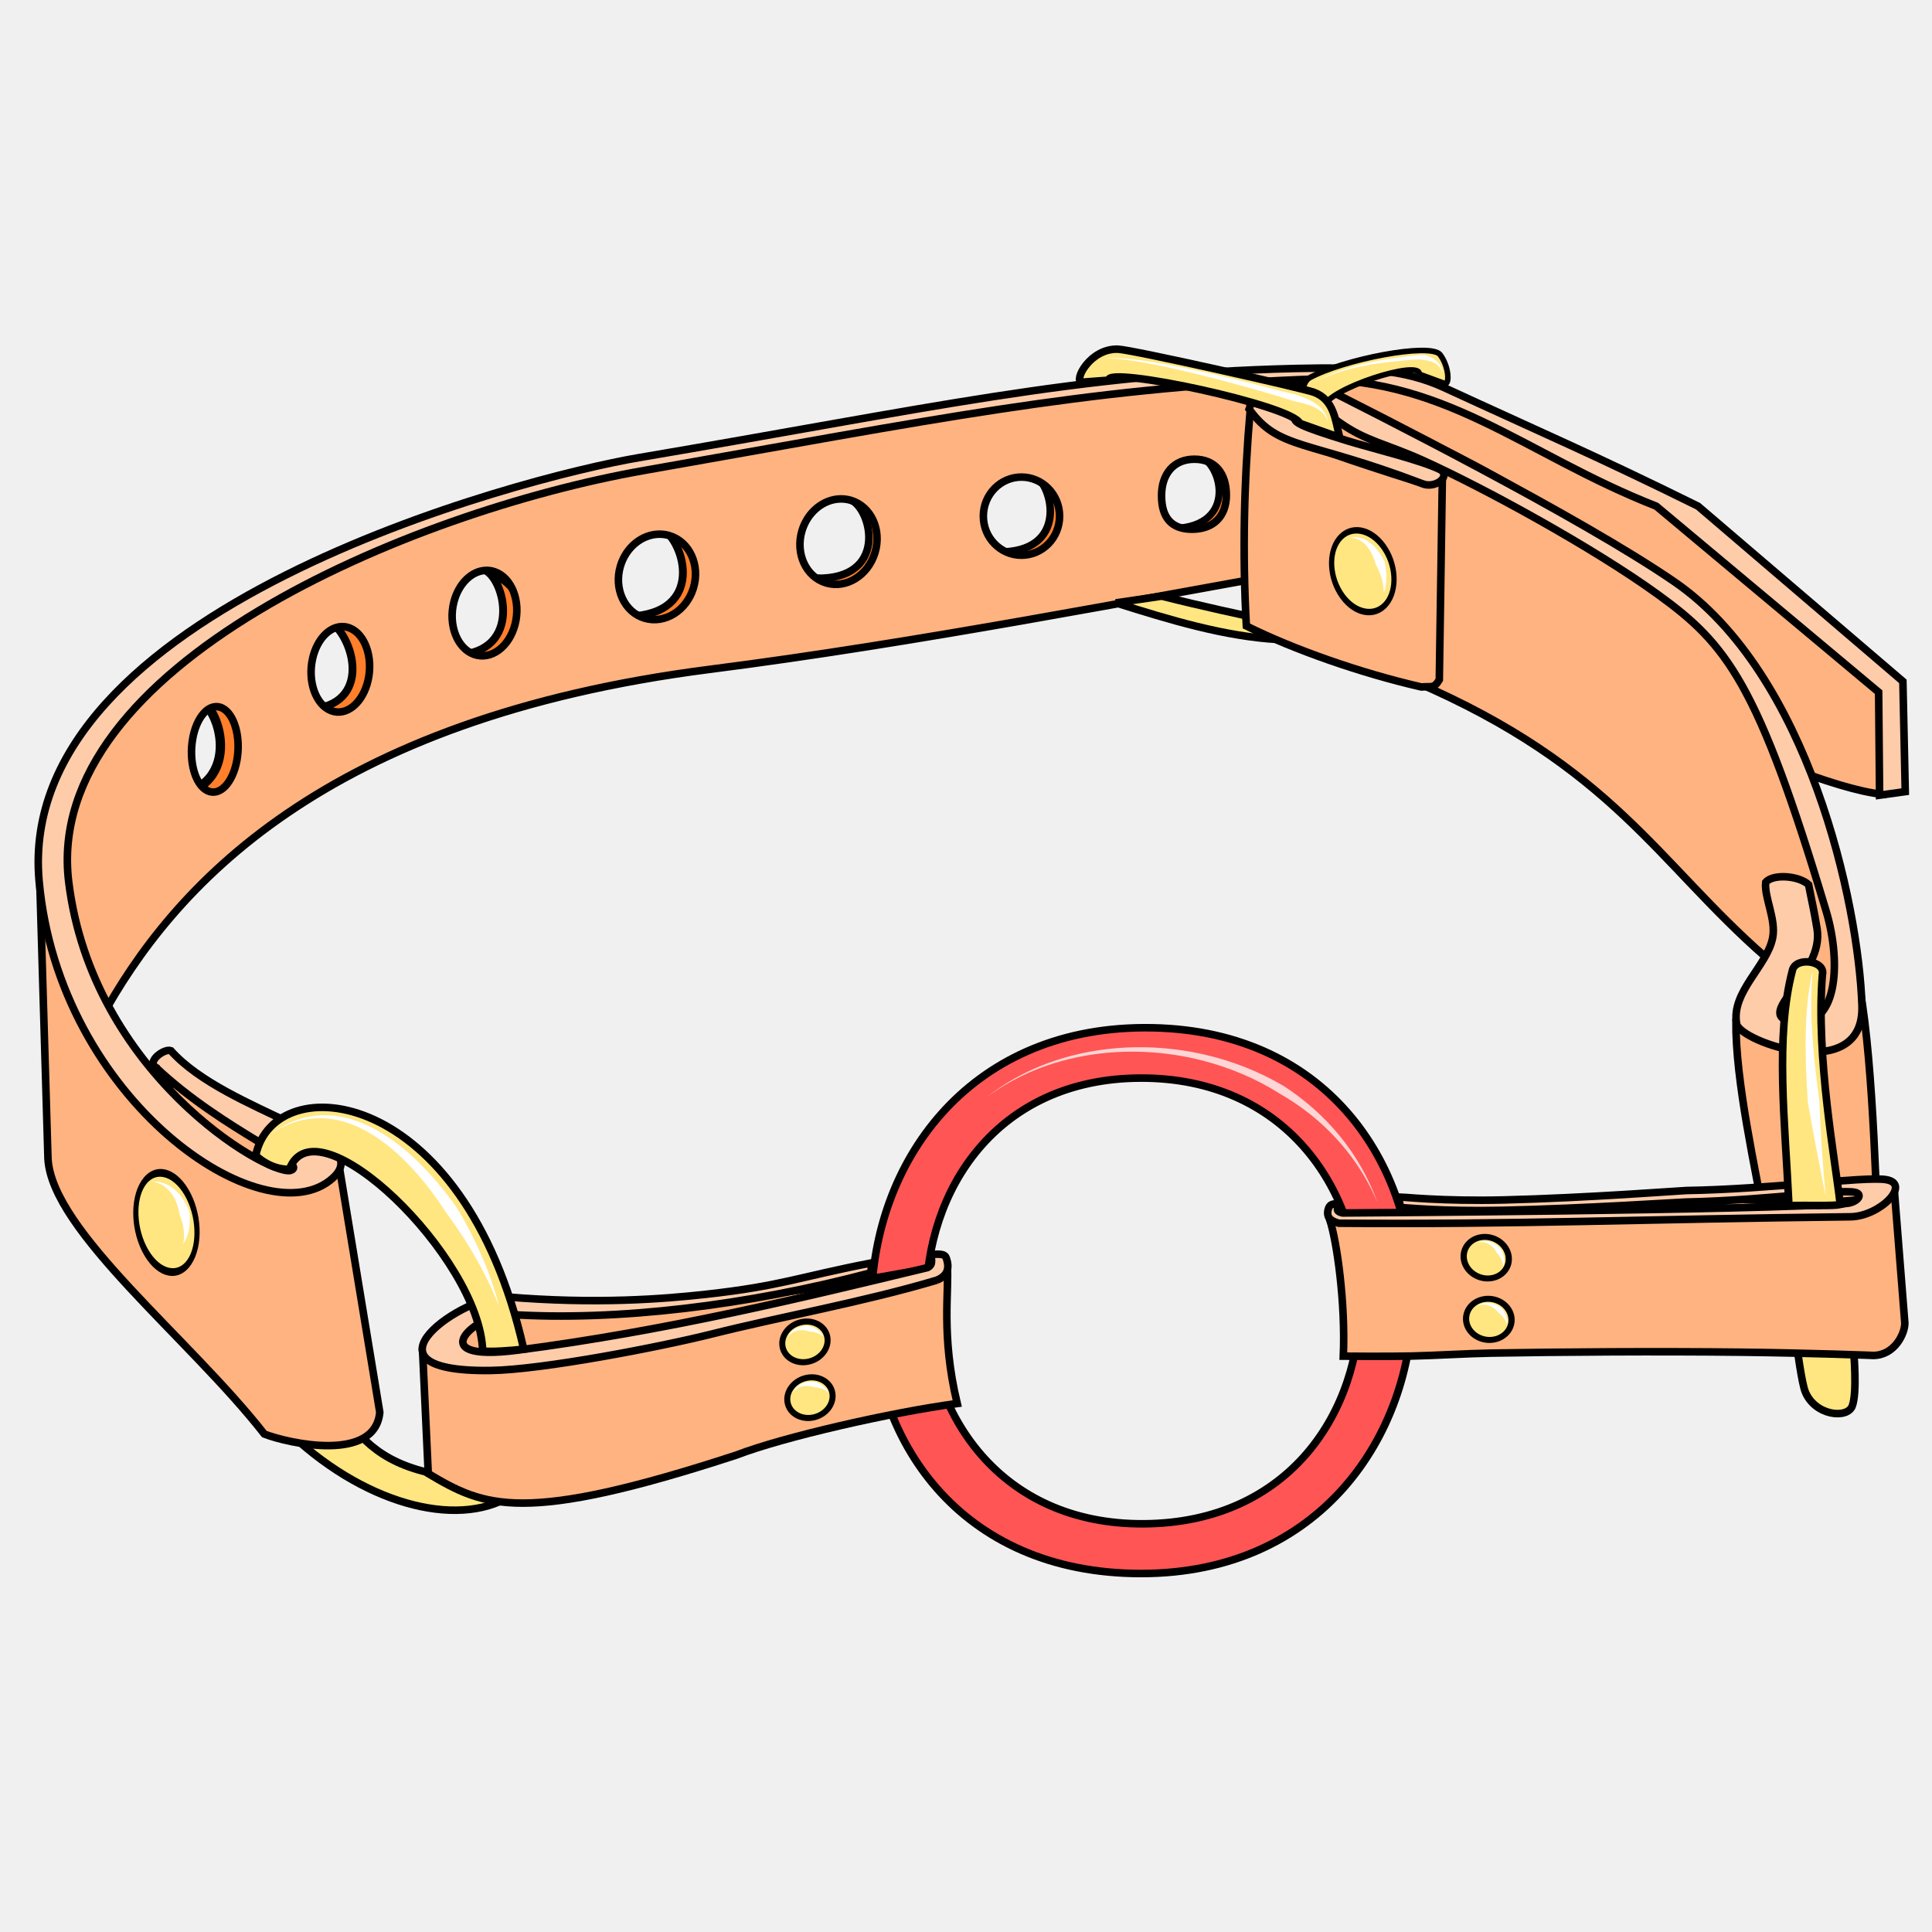
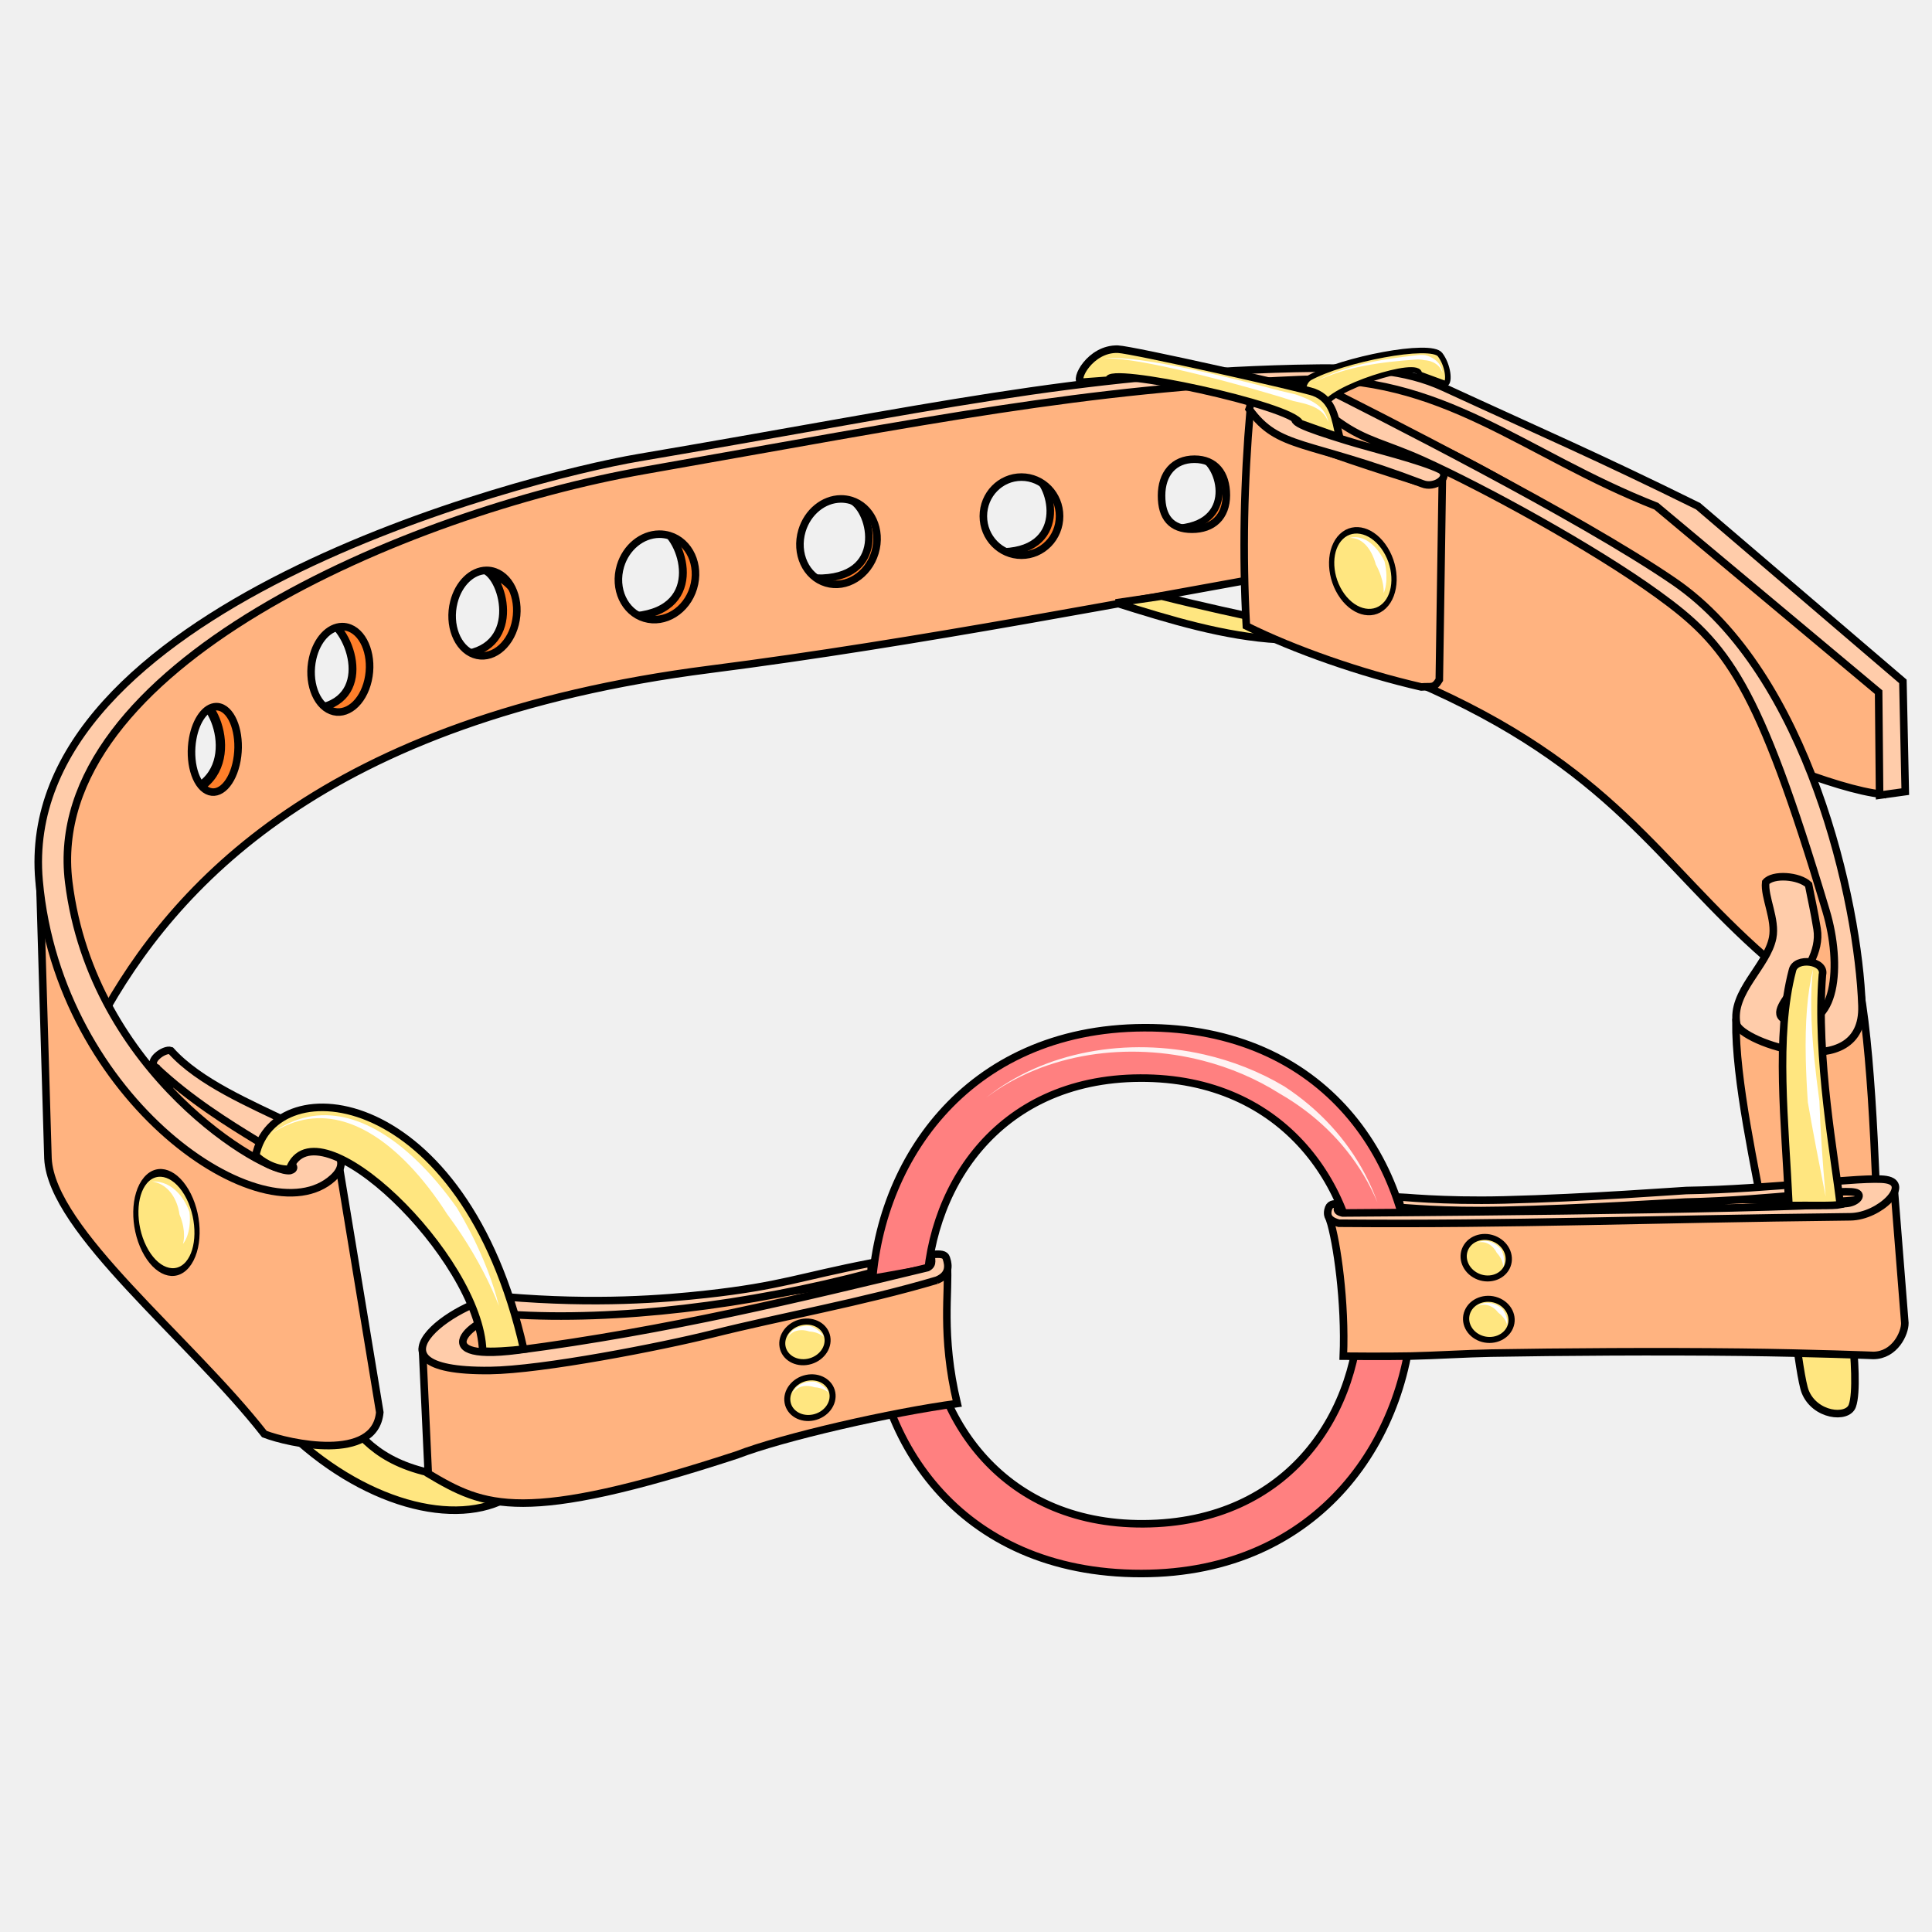
- <svg xmlns="http://www.w3.org/2000/svg" cursor="default" viewBox="0 0 256 256">
-   <path fill="#ff7f2a" fill-rule="evenodd" stroke="#000" stroke-width="1.236" d="M20.658 105.599c11.601.245 9.11-11.219 5.717-12.98 16.854-2.961 1.857 23.964-5.717 12.98z" />
-   <path fill="#ff7f2a" fill-rule="evenodd" stroke="#000" stroke-width="1.038" d="M39.897 94.002c9.468.211 7.402-9.177 3.75-11.802 12.432.582 8.38 17.303-3.75 11.802zM59.691 86.8c9.468.212 7.434-9.682 4.666-11.201 11.232 4.275.393 18.566-4.666 11.202zM84.227 81.634c9.422-.953 6.189-10.522 3.255-11.69 11.672 2.863 2.67 18.377-3.255 11.69z" />
-   <path fill="#ff7f2a" fill-rule="evenodd" stroke="#000" stroke-width=".937" d="M154.745 70.033c9.22.177 7.24-8.116 4.544-9.39 10.94 3.584.382 15.563-4.544 9.39z" />
-   <path fill="#ff7f2a" fill-rule="evenodd" stroke="#000" d="M132.161 73.141c9.512.196 7.468-8.952 4.688-10.357 11.283 3.953.394 17.166-4.688 10.357zM108.125 76.625c9.511.196 7.468-8.952 4.688-10.357 11.283 3.953.394 17.166-4.688 10.357z" />
-   <path fill="#ffe680" fill-rule="evenodd" stroke="#000" d="M237.312 168.176c-.475.32 1.042 14.11 1.886 16.224 1.276 3.194 5.595 3.663 6.241 1.89.621-1.703.312-6.487-.046-9.685z" />
-   <path fill="#ffb380" fill-rule="evenodd" stroke="#000" d="M174.647 49.764c-25.773.11-51.019 5.396-77.683 9.844-29.654 4.946-65.603 14.228-85.737 40.445-6.183 10.257-4.337 22.183 2.077 35.055 9.597-17.616 29.542-39.87 80.755-46.418 27.746-3.547 56.072-9.165 82.832-13.889 24.18 10.15 60.039 29.15 72.538 30.451l1.205-13.28-28.286-25.001-36.617-16.92a179.794 179.794 0 0 0-11.084-.287zm-16.38 11.084c2.755 0 4.23 1.89 4.23 4.767-.001 2.875-1.791 4.512-4.545 4.512s-4.04-1.573-4.041-4.449c0-2.877 1.602-4.83 4.357-4.83zm-22.919 2.367c2.79 0 5.052 2.318 5.051 5.178 0 2.859-2.262 5.176-5.05 5.176-2.79 0-5.05-2.317-5.051-5.176 0-2.86 2.26-5.178 5.05-5.178zm-23.95 2.893c.46-.005.916.06 1.353.191 2.671.803 4.1 3.904 3.191 6.926-.91 3.021-3.811 4.82-6.482 4.016-2.671-.804-4.1-3.904-3.192-6.926.74-2.459 2.838-4.18 5.13-4.207zM87.342 70.78c.46-.005.916.059 1.353.191 2.671.803 4.1 3.904 3.192 6.926-.91 3.021-3.812 4.819-6.483 4.015-2.671-.803-4.1-3.904-3.191-6.925.739-2.459 2.837-4.18 5.129-4.207zm-22.9 4.798a3.22 3.22 0 0 1 1.134.19c2.242.803 3.442 3.903 2.68 6.926-.763 3.022-3.2 4.82-5.442 4.017-2.241-.804-3.44-3.904-2.677-6.926.62-2.458 2.38-4.179 4.304-4.207zm-19.124 7.45c.35-.006.697.059 1.03.191 2.027.804 3.111 3.904 2.421 6.926-.69 3.022-2.894 4.82-4.922 4.015-2.027-.803-3.111-3.904-2.421-6.925.56-2.459 2.153-4.18 3.892-4.207zM28.638 93.635h.002c.278-.006.554.058.818.19 1.615.803 2.479 3.903 1.93 6.925-.55 3.023-2.305 4.822-3.92 4.018-1.615-.803-2.48-3.904-1.93-6.926.447-2.458 1.714-4.178 3.1-4.207z" />
-   <path fill="#ffb380" fill-rule="evenodd" stroke="#000" d="M187.498 90.331c26.24 11.3 32.184 24.027 46.467 36.492-.335 3.715-.31 6.196-3.941 8.463-.101 7.813 2.553 19.557 4.144 28.202l8.005 5.888 6.696-3.813c-.307-10.799-1.01-30.603-3.117-37.416-5.54-18.54-11.212-42.39-23.782-49.054-18.477-14.584-37.745-23.87-48.109-26.137-2.714 13.71 9.092 24.917 13.637 37.375z" />
-   <path fill="#ffe680" fill-rule="evenodd" stroke="#000" d="M169.464 84.75c-7.202-.405-14.404-2.595-21.607-4.866l6.072-.893c5.575 1.399 10.318 2.412 15.089 3.438z" />
-   <path fill="#ffb380" fill-rule="evenodd" stroke="#000" d="M188.33 91.026c-7.995-1.837-16.837-4.924-23.181-8.081-.529-9.62-.313-19.148.505-28.6 1.694 2.251 3.69 3.662 22.097 9.47 2.607.234 3.537-.23 3.378-1.137l-.413 27.4c-.734 1.205-1.032.828-2.385.948z" />
-   <path fill="#ffe680" fill-rule="evenodd" stroke="#000" d="M67.57 198.272c-7.105 4.271-19.617 1.062-29.898-9.06l7.864-1.694c2.91 3.89 6.039 7.192 14.905 8.225z" />
-   <path fill="#ffb380" fill-rule="evenodd" stroke="#000" d="M44.947 154.544l5.377 32.599c-.632 6.667-12.04 4.127-15.295 2.878-9.888-12.659-28.175-26.902-28.674-36.51l-1.19-40.325 10.986 26.895c2.835 1.406 6.784 8.98 6.33 2.273 5.99 4.457 10.475 2.242 22.466 12.19z" />
-   <path fill="#f55" fill-rule="evenodd" stroke="#000" d="M151.607 136.178c-47.332.185-48.907 72.378-.358 72.323 47.318-.054 48.51-72.51.358-72.323zm-.529 6.674c38.347-.162 39.147 58.838.45 59.058-38.08.217-38.56-58.898-.45-59.058z" />
-   <path fill="#fca" fill-rule="evenodd" stroke="#000" d="M190.97 62.3c1.207.992-.91 2.455-2.493 1.799-15.412-5.888-19.008-4.448-22.95-9.88.585-1.357-1.674-3.001 8.903-3.347 7.532 3.785 34.78 17.532 47.414 26.201 17.806 12.22 24.42 42.573 24.875 56.19.353 10.584-16.172 4.81-16.605 2.399-.755-4.204 4.023-7.631 4.77-11.382.489-2.448-1.145-5.41-.919-7.37.946-1.149 4.409-.89 5.683.317.395 2.061.722 3.37 1.125 5.858.984 6.065-8.45 11.273-3.461 12.261 6.111 1.34 6.785-7.531 4.657-14.634-9.066-30.265-13.123-35.303-22.318-41.96-8.602-6.23-23.206-14.193-31.134-17.766-4.915-2.214-7.53-2.53-10.997-4.993-5.565-3.954-4.713-1.99-5.3-.89-1.796.613.265 1.437 6.282 3.297 3.203.989 9.97 2.61 12.469 3.9z" />
-   <path fill="#ffb380" fill-rule="evenodd" stroke="#000" d="M55.99 178.909l.757 16.352c7.466 4.436 12.474 6.81 40.848-2.462 6.162-2.389 20.71-5.701 29.241-6.827-2.183-9.103-1.033-15.033-1.325-18.372-44.722 8.45-41.3 3.628-61.125 5.374z" />
-   <path fill="#fca" fill-rule="evenodd" stroke="#000" d="M124.143 169.628c-9.898 2.94-20.484 4.79-29.805 7.13-6.738 1.69-22.538 4.765-29.41 4.842-18.791.208-3.056-10.194 2.036-9.764 12.029 1.017 21.063.275 26.606-.338 9.993-1.106 12.27-2.29 21.885-4.152l-.032 1.294c-16.343 4.351-33.806 6.445-47.88 5.534-4.215-.273-12.07 6.43 1.01 4.735 19.776-2.562 37.875-6.97 54.352-10.945.88-.463.368-1.158.55-1.737 1.214-.096 1.762-.049 1.936.479.338 1.018.443 2.215-1.248 2.922z" />
-   <ellipse cx="73.653" cy="196.158" fill="#ffe680" stroke="#000" stroke-width=".8" rx="3.033" ry="2.662" transform="matrix(.97826 -.2074 .17642 .98432 0 0)" />
-   <path fill="#fca" fill-rule="evenodd" stroke="#000" d="M20.67 141.446c-1.303-.77 1.087-2.545 1.964-2.232 7.509 8.383 27.362 11.523 21.473 16.875-9.025 8.203-36.321-10.195-38.928-39.375-3.21-35.913 63.88-53.43 79.464-56.071 38.443-6.516 57.841-11.115 86.934-11.816 8.965-.217 14.586.14 19.756 2.523 13.516 6.23 20.247 9.091 33.667 15.721l27.143 23.215.314 14.61-3.402.473-.126-13.655-29.465-24.643c-17.765-6.963-28.263-17.585-47.435-16.764-28.715 1.23-48.357 5.29-86.672 12.032-31.239 5.497-79.785 25.998-76.25 54.554 3.134 25.318 26.04 38.678 29.33 38.214 2.946-.85-8.807-5.196-17.767-13.66z" />
-   <path fill="#ffe680" fill-rule="evenodd" stroke="#000" stroke-width=".739" d="M175.413 53.93c.475-2.416 12.893-6.37 12.638-4.357l3.502 1.286c.552-.238.346-2.437-.733-3.864-1.235-1.633-12.893.614-17.351 3.093-1.385 1.011-.556 3.254-.857 5.768z" />
-   <path fill="#ffe680" fill-rule="evenodd" stroke="#000" d="M63.957 178.999c-.378-12.409-22.098-33.45-25.615-24.06-2.136.037-3.775-1.182-4.458-1.84 2.42-11.73 27.562-9.464 35.513 25.669-1.625.195-4.526.407-5.44.23z" />
-   <ellipse cx="132.188" cy="57.32" fill="#ffe680" stroke="#000" stroke-width=".874" rx="6.234" ry="4.558" transform="matrix(.44708 .8945 -.64629 .7631 0 0)" />
-   <path fill="#ffe680" fill-rule="evenodd" stroke="#000" d="M172.232 56.09c-.893-2.352-25.791-7.674-25.312-5.715l-3.616.268c-1.04-.231 1.14-4.489 4.821-4.375 1.864.057 24.559 5.176 25.982 5.714 2.605.984 2.827 3.536 3.393 5.982z" />
-   <ellipse cx="183.416" cy="-116.327" fill="#ffe680" stroke="#000" stroke-width=".777" rx="5.404" ry="4.152" transform="matrix(.5258 .8506 -.7233 .69053 0 0)" />
-   <path fill="#fff" fill-rule="evenodd" d="M104.383 177.223a2.012 2.012 0 0 1 1.106-.867 2.623 2.623 0 0 1 1.3-.05c.15.029.296.07.438.118.289.013.578.064.85.146.413.123.794.322 1.065.583-.156-.352-.464-.695-.867-.978a3.905 3.905 0 0 0-.893-.465 3.994 3.994 0 0 0-.545-.026c-.527.012-1.042.133-1.477.388a2.267 2.267 0 0 0-.977 1.151zM20.13 156.546c.99.153 1.748.637 2.308 1.263.562.629.948 1.427 1.174 2.26.078.288.136.581.177.873.224.517.39 1.064.489 1.601.15.813.152 1.625-.036 2.288.44-.555.736-1.372.857-2.302.08-.607.084-1.261.007-1.924a8.322 8.322 0 0 0-.415-.962c-.46-.902-1.088-1.704-1.867-2.267-.783-.566-1.689-.87-2.695-.83zM178.805 71.286c.408-.024.776.045 1.105.178.328.134.623.334.886.58.525.49.944 1.18 1.245 1.949.103.265.193.54.268.818a8.6 8.6 0 0 1 .67 1.517c.26.786.398 1.585.365 2.261.276-.633.396-1.478.365-2.387a9.147 9.147 0 0 0-.256-1.831 8.767 8.767 0 0 0-.485-.86c-.51-.795-1.143-1.472-1.864-1.89a3.218 3.218 0 0 0-1.126-.409 2.762 2.762 0 0 0-1.173.074zM35.91 150.233c1.654-1.093 3.298-1.716 4.908-1.954 1.608-.24 3.186-.096 4.717.344 3.06.881 5.974 2.966 8.596 5.68 1.88 1.944 3.608 4.213 5.128 6.59.67.893 1.31 1.808 1.915 2.73 2.136 3.251 3.841 6.592 4.936 9.428-.715-2.961-2.067-6.508-3.9-10.034-.52-1-1.08-2-1.675-2.984-1.678-2.371-3.569-4.624-5.61-6.538-2.85-2.673-5.994-4.684-9.25-5.42-1.626-.368-3.27-.415-4.907-.075-1.636.339-3.26 1.063-4.858 2.233zM146.269 47.537c.4-.046.92-.044 1.54-.002.62.043 1.342.126 2.148.245 1.61.238 3.554.618 5.68 1.093 4.252.95 9.231 2.282 13.724 3.625.71.23 1.317.411 2.027.64l.3.065c.722.156 1.364.315 1.926.52.559.204 1.045.457 1.446.806.404.351.733.809.962 1.43-.134-.646-.382-1.179-.75-1.633-.367-.455-.844-.82-1.412-1.136-.566-.315-1.217-.578-1.928-.834l-.297-.104c-.647-.153-1.337-.304-2.067-.483-4.54-1.226-9.564-2.438-13.854-3.267-2.145-.415-4.107-.733-5.733-.91a24.592 24.592 0 0 0-2.168-.151c-.626-.012-1.147.019-1.544.096zM174.176 50.614c4.174-2.043 8.728-2.642 13.53-2.98.369-.014.713.019 1.026.09.422.026.813.122 1.154.279.594.275 1.062.75 1.246 1.414-.044-.691-.403-1.322-1.026-1.78a3.57 3.57 0 0 0-1.268-.576 4.844 4.844 0 0 0-1.18.023c-4.829.525-9.374 1.314-13.482 3.53z" />
-   <ellipse cx="73.003" cy="203.529" fill="#ffe680" stroke="#000" stroke-width=".8" rx="3.033" ry="2.662" transform="matrix(.97826 -.2074 .17642 .98432 0 0)" />
-   <path fill="#fff" fill-rule="evenodd" d="M105.047 184.613a2.012 2.012 0 0 1 1.107-.867 2.623 2.623 0 0 1 1.3-.05c.149.029.296.07.438.118.288.013.578.064.85.146.413.124.794.323 1.065.583-.156-.352-.464-.695-.868-.978a3.905 3.905 0 0 0-.892-.465 3.994 3.994 0 0 0-.545-.026c-.527.012-1.042.133-1.477.389a2.267 2.267 0 0 0-.978 1.15z" />
-   <path fill="#ffb380" fill-rule="evenodd" stroke="#000" d="M177.997 179.698s5.585.058 8.944-.013c3.159-.068 7.448-.336 10.607-.391 9.048-.16 22.188-.248 33.144-.121 9.498.11 17.542.43 17.542.43 2.836-.032 4.183-2.917 4.167-4.293l-1.39-17.551c-5.474 3.051-25.153.474-31.78.617-.527.68-.088 1.512-.14 2.033-14.456.095-24.73.629-42.894 1.201.94 2.841 2.104 11.049 1.8 18.088z" />
-   <path fill="#fca" fill-rule="evenodd" stroke="#000" d="M177.902 160.726s55.45-.328 66.765-1.262c1.21-.1 2.098-.943 1.452-1.358-1.212-.778-10.994.922-22.808 1.172-.677.014-13.458.86-24.178 1.093-8.058.176-13.005-.367-13.529-.37-.191-.87-.157-.765-.41-1.421.35.003 5.831.618 14.09.418 10.96-.266 23.674-1.241 24.15-1.248 11.058-.166 23.644-1.898 26.473-1.443 3.412.548-.787 4.88-4.735 4.924-28.075.312-43.973 1.042-67.775.853-.878-.253-1.665-.623-1.433-1.728.187-.887.7-.827 1.383-.852.185.407-.698.933.555 1.222z" />
-   <path fill="#ffe680" fill-rule="evenodd" stroke="#000" d="M237.501 128.59c.405-1.85 4.44-1.31 3.977.569-.875 10.877 1.673 24.377 2.364 30.455-.895.198-4.1.081-6.797.123-.516-11.027-1.84-22.397.456-31.146z" />
-   <path fill="#fff" fill-rule="evenodd" d="M240.238 128.424c-.763 3.156-1.07 6.993-.962 11.919.04 1.762.131 3.662.273 5.718.63 3.638 1.423 7.77 2.36 12.491-.43-4.8-.711-8.98-.829-12.648a158.63 158.63 0 0 1-.673-5.63c-.48-4.834-.558-8.645-.169-11.85z" />
-   <ellipse cx="256.54" cy="41.632" fill="#ffe680" stroke="#000" stroke-width=".808" rx="3.006" ry="2.736" transform="matrix(.8575 .51447 -.55366 .83274 0 0)" />
-   <path fill="#fff" fill-rule="evenodd" d="M195.712 164.668a2.019 2.019 0 0 1 1.414.104c.394.183.72.487.969.84.086.123.162.252.23.384.196.205.368.44.506.688.209.375.342.785.353 1.167.137-.366.158-.83.068-1.314a3.789 3.789 0 0 0-.315-.952 3.82 3.82 0 0 0-.375-.393c-.388-.353-.845-.614-1.338-.72a2.293 2.293 0 0 0-1.512.196z" />
-   <ellipse cx="250.226" cy="95.283" fill="#ffe680" stroke="#000" stroke-width=".808" rx="3.006" ry="2.736" transform="matrix(.9374 .34824 -.39132 .92026 0 0)" />
-   <path fill="#fff" fill-rule="evenodd" d="M195.711 173.1a2.019 2.019 0 0 1 1.409-.158c.42.107.797.346 1.106.648.107.105.206.217.297.335.23.166.443.365.624.583.274.33.48.71.561 1.083.067-.385.003-.844-.174-1.304-.116-.3-.28-.6-.485-.878a3.82 3.82 0 0 0-.44-.318c-.447-.276-.944-.448-1.448-.461a2.293 2.293 0 0 0-1.45.47z" />
-   <path fill="#ffd5d5" fill-rule="evenodd" d="M130.678 145.438c3.955-2.98 8.664-4.838 13.612-5.635 4.95-.797 10.142-.534 15.072.733 3.614.93 7.084 2.397 10.214 4.38a32.532 32.532 0 0 1 3.382 2.232c4.05 3.053 7.425 7.122 9.574 12.207-1.871-5.198-5.03-9.526-9.012-12.908a33.571 33.571 0 0 0-3.349-2.5c-3.289-1.962-6.895-3.37-10.612-4.22-5.072-1.16-10.357-1.279-15.341-.334-4.987.945-9.668 2.954-13.54 6.045z" />
+ <svg xmlns="http://www.w3.org/2000/svg" cursor="default" version="1.1" viewBox="0 0 256 256">
+   <path d="m20.658 105.6c11.601 0.245 9.11-11.219 5.717-12.98 16.854-2.961 1.857 23.964-5.717 12.98z" fill="#ff7f2a" fill-rule="evenodd" stroke="#000" stroke-width="1.236" />
+   <path d="M39.897 94.002c9.468.211 7.402-9.177 3.75-11.802 12.432.582 8.38 17.303-3.75 11.802zM59.691 86.8c9.468.212 7.434-9.682 4.666-11.201 11.232 4.275.393 18.566-4.666 11.202zM84.227 81.634c9.422-.953 6.189-10.522 3.255-11.69 11.672 2.863 2.67 18.377-3.255 11.69z" fill="#ff7f2a" fill-rule="evenodd" stroke="#000" stroke-width="1.038" />
+   <path d="M154.745 70.033c9.22.177 7.24-8.116 4.544-9.39 10.94 3.584.382 15.563-4.544 9.39z" fill="#ff7f2a" fill-rule="evenodd" stroke="#000" stroke-width=".937" />
+   <path d="M132.161 73.141c9.512.196 7.468-8.952 4.688-10.357 11.283 3.953.394 17.166-4.688 10.357zM108.125 76.625c9.511.196 7.468-8.952 4.688-10.357 11.283 3.953.394 17.166-4.688 10.357z" fill="#ff7f2a" fill-rule="evenodd" stroke="#000" />
+   <path d="M237.312 168.176c-.475.32 1.042 14.11 1.886 16.224 1.276 3.194 5.595 3.663 6.241 1.89.621-1.703.312-6.487-.046-9.685z" fill="#ffe680" fill-rule="evenodd" stroke="#000" />
+   <path d="M174.647 49.764c-25.773.11-51.019 5.396-77.683 9.844-29.654 4.946-65.603 14.228-85.737 40.445-6.183 10.257-4.337 22.183 2.077 35.055 9.597-17.616 29.542-39.87 80.755-46.418 27.746-3.547 56.072-9.165 82.832-13.889 24.18 10.15 60.039 29.15 72.538 30.451l1.205-13.28-28.286-25.001-36.617-16.92a179.794 179.794 0 0 0-11.084-.287zm-16.38 11.084c2.755 0 4.23 1.89 4.23 4.767-.001 2.875-1.791 4.512-4.545 4.512s-4.04-1.573-4.041-4.449c0-2.877 1.602-4.83 4.357-4.83zm-22.919 2.367c2.79 0 5.052 2.318 5.051 5.178 0 2.859-2.262 5.176-5.05 5.176-2.79 0-5.05-2.317-5.051-5.176 0-2.86 2.26-5.178 5.05-5.178zm-23.95 2.893c.46-.005.916.06 1.353.191 2.671.803 4.1 3.904 3.191 6.926-.91 3.021-3.811 4.82-6.482 4.016-2.671-.804-4.1-3.904-3.192-6.926.74-2.459 2.838-4.18 5.13-4.207zM87.342 70.78c.46-.005.916.059 1.353.191 2.671.803 4.1 3.904 3.192 6.926-.91 3.021-3.812 4.819-6.483 4.015-2.671-.803-4.1-3.904-3.191-6.925.739-2.459 2.837-4.18 5.129-4.207zm-22.9 4.798a3.22 3.22 0 0 1 1.134.19c2.242.803 3.442 3.903 2.68 6.926-.763 3.022-3.2 4.82-5.442 4.017-2.241-.804-3.44-3.904-2.677-6.926.62-2.458 2.38-4.179 4.304-4.207zm-19.124 7.45c.35-.006.697.059 1.03.191 2.027.804 3.111 3.904 2.421 6.926-.69 3.022-2.894 4.82-4.922 4.015-2.027-.803-3.111-3.904-2.421-6.925.56-2.459 2.153-4.18 3.892-4.207zM28.638 93.635h.002c.278-.006.554.058.818.19 1.615.803 2.479 3.903 1.93 6.925-.55 3.023-2.305 4.822-3.92 4.018-1.615-.803-2.48-3.904-1.93-6.926.447-2.458 1.714-4.178 3.1-4.207z" fill="#ffb380" fill-rule="evenodd" stroke="#000" />
+   <path d="M187.498 90.331c26.24 11.3 32.184 24.027 46.467 36.492-.335 3.715-.31 6.196-3.941 8.463-.101 7.813 2.553 19.557 4.144 28.202l8.005 5.888 6.696-3.813c-.307-10.799-1.01-30.603-3.117-37.416-5.54-18.54-11.212-42.39-23.782-49.054-18.477-14.584-37.745-23.87-48.109-26.137-2.714 13.71 9.092 24.917 13.637 37.375z" fill="#ffb380" fill-rule="evenodd" stroke="#000" />
+   <path d="M169.464 84.75c-7.202-.405-14.404-2.595-21.607-4.866l6.072-.893c5.575 1.399 10.318 2.412 15.089 3.438z" fill="#ffe680" fill-rule="evenodd" stroke="#000" />
+   <path d="M188.33 91.026c-7.995-1.837-16.837-4.924-23.181-8.081-.529-9.62-.313-19.148.505-28.6 1.694 2.251 3.69 3.662 22.097 9.47 2.607.234 3.537-.23 3.378-1.137l-.413 27.4c-.734 1.205-1.032.828-2.385.948z" fill="#ffb380" fill-rule="evenodd" stroke="#000" />
+   <path d="m67.57 198.27c-7.105 4.271-19.617 1.062-29.898-9.06l7.864-1.694c2.91 3.89 6.039 7.192 14.905 8.225z" fill="#ffe680" fill-rule="evenodd" stroke="#000" />
+   <path d="m44.947 154.54 5.377 32.599c-0.632 6.667-12.04 4.127-15.295 2.878-9.888-12.659-28.175-26.902-28.674-36.51l-1.19-40.325 10.986 26.895c2.835 1.406 6.784 8.98 6.33 2.273 5.99 4.457 10.475 2.242 22.466 12.19z" fill="#ffb380" fill-rule="evenodd" stroke="#000" />
+   <path d="M151.607 136.178c-47.332.185-48.907 72.378-.358 72.323 47.318-.054 48.51-72.51.358-72.323zm-.529 6.674c38.347-.162 39.147 58.838.45 59.058-38.08.217-38.56-58.898-.45-59.058z" fill="#ff8080" fill-rule="evenodd" stroke="#000" />
+   <path d="M190.97 62.3c1.207.992-.91 2.455-2.493 1.799-15.412-5.888-19.008-4.448-22.95-9.88.585-1.357-1.674-3.001 8.903-3.347 7.532 3.785 34.78 17.532 47.414 26.201 17.806 12.22 24.42 42.573 24.875 56.19.353 10.584-16.172 4.81-16.605 2.399-.755-4.204 4.023-7.631 4.77-11.382.489-2.448-1.145-5.41-.919-7.37.946-1.149 4.409-.89 5.683.317.395 2.061.722 3.37 1.125 5.858.984 6.065-8.45 11.273-3.461 12.261 6.111 1.34 6.785-7.531 4.657-14.634-9.066-30.265-13.123-35.303-22.318-41.96-8.602-6.23-23.206-14.193-31.134-17.766-4.915-2.214-7.53-2.53-10.997-4.993-5.565-3.954-4.713-1.99-5.3-.89-1.796.613.265 1.437 6.282 3.297 3.203.989 9.97 2.61 12.469 3.9z" fill="#fca" fill-rule="evenodd" stroke="#000" />
+   <path d="m55.99 178.91 0.757 16.352c7.466 4.436 12.474 6.81 40.848-2.462 6.162-2.389 20.71-5.701 29.241-6.827-2.183-9.103-1.033-15.033-1.325-18.372-44.722 8.45-41.3 3.628-61.125 5.374z" fill="#ffb380" fill-rule="evenodd" stroke="#000" />
+   <path d="M124.143 169.628c-9.898 2.94-20.484 4.79-29.805 7.13-6.738 1.69-22.538 4.765-29.41 4.842-18.791.208-3.056-10.194 2.036-9.764 12.029 1.017 21.063.275 26.606-.338 9.993-1.106 12.27-2.29 21.885-4.152l-.032 1.294c-16.343 4.351-33.806 6.445-47.88 5.534-4.215-.273-12.07 6.43 1.01 4.735 19.776-2.562 37.875-6.97 54.352-10.945.88-.463.368-1.158.55-1.737 1.214-.096 1.762-.049 1.936.479.338 1.018.443 2.215-1.248 2.922z" fill="#fca" fill-rule="evenodd" stroke="#000" />
+   <ellipse transform="matrix(.97826 -.2074 .17642 .98432 0 0)" cx="73.653" cy="196.16" rx="3.033" ry="2.662" fill="#ffe680" stroke="#000" stroke-width=".8" />
+   <path d="M20.67 141.446c-1.303-.77 1.087-2.545 1.964-2.232 7.509 8.383 27.362 11.523 21.473 16.875-9.025 8.203-36.321-10.195-38.928-39.375-3.21-35.913 63.88-53.43 79.464-56.071 38.443-6.516 57.841-11.115 86.934-11.816 8.965-.217 14.586.14 19.756 2.523 13.516 6.23 20.247 9.091 33.667 15.721l27.143 23.215.314 14.61-3.402.473-.126-13.655-29.465-24.643c-17.765-6.963-28.263-17.585-47.435-16.764-28.715 1.23-48.357 5.29-86.672 12.032-31.239 5.497-79.785 25.998-76.25 54.554 3.134 25.318 26.04 38.678 29.33 38.214 2.946-.85-8.807-5.196-17.767-13.66z" fill="#fca" fill-rule="evenodd" stroke="#000" />
+   <path d="M175.413 53.93c.475-2.416 12.893-6.37 12.638-4.357l3.502 1.286c.552-.238.346-2.437-.733-3.864-1.235-1.633-12.893.614-17.351 3.093-1.385 1.011-.556 3.254-.857 5.768z" fill="#ffe680" fill-rule="evenodd" stroke="#000" stroke-width=".739" />
+   <path d="M63.957 178.999c-.378-12.409-22.098-33.45-25.615-24.06-2.136.037-3.775-1.182-4.458-1.84 2.42-11.73 27.562-9.464 35.513 25.669-1.625.195-4.526.407-5.44.23z" fill="#ffe680" fill-rule="evenodd" stroke="#000" />
+   <ellipse transform="matrix(.44708 .8945 -.64629 .7631 0 0)" cx="132.19" cy="57.32" rx="6.234" ry="4.558" fill="#ffe680" stroke="#000" stroke-width=".874" />
+   <path d="M172.232 56.09c-.893-2.352-25.791-7.674-25.312-5.715l-3.616.268c-1.04-.231 1.14-4.489 4.821-4.375 1.864.057 24.559 5.176 25.982 5.714 2.605.984 2.827 3.536 3.393 5.982z" fill="#ffe680" fill-rule="evenodd" stroke="#000" />
+   <ellipse transform="matrix(.5258 .8506 -.7233 .69053 0 0)" cx="183.42" cy="-116.33" rx="5.404" ry="4.152" fill="#ffe680" stroke="#000" stroke-width=".777" />
+   <path d="M104.383 177.223a2.012 2.012 0 0 1 1.106-.867 2.623 2.623 0 0 1 1.3-.05c.15.029.296.07.438.118.289.013.578.064.85.146.413.123.794.322 1.065.583-.156-.352-.464-.695-.867-.978a3.905 3.905 0 0 0-.893-.465 3.994 3.994 0 0 0-.545-.026c-.527.012-1.042.133-1.477.388a2.267 2.267 0 0 0-.977 1.151zM20.13 156.546c.99.153 1.748.637 2.308 1.263.562.629.948 1.427 1.174 2.26.078.288.136.581.177.873.224.517.39 1.064.489 1.601.15.813.152 1.625-.036 2.288.44-.555.736-1.372.857-2.302.08-.607.084-1.261.007-1.924a8.322 8.322 0 0 0-.415-.962c-.46-.902-1.088-1.704-1.867-2.267-.783-.566-1.689-.87-2.695-.83zM178.805 71.286c.408-.024.776.045 1.105.178.328.134.623.334.886.58.525.49.944 1.18 1.245 1.949.103.265.193.54.268.818a8.6 8.6 0 0 1 .67 1.517c.26.786.398 1.585.365 2.261.276-.633.396-1.478.365-2.387a9.147 9.147 0 0 0-.256-1.831 8.767 8.767 0 0 0-.485-.86c-.51-.795-1.143-1.472-1.864-1.89a3.218 3.218 0 0 0-1.126-.409 2.762 2.762 0 0 0-1.173.074zM35.91 150.233c1.654-1.093 3.298-1.716 4.908-1.954 1.608-.24 3.186-.096 4.717.344 3.06.881 5.974 2.966 8.596 5.68 1.88 1.944 3.608 4.213 5.128 6.59.67.893 1.31 1.808 1.915 2.73 2.136 3.251 3.841 6.592 4.936 9.428-.715-2.961-2.067-6.508-3.9-10.034-.52-1-1.08-2-1.675-2.984-1.678-2.371-3.569-4.624-5.61-6.538-2.85-2.673-5.994-4.684-9.25-5.42-1.626-.368-3.27-.415-4.907-.075-1.636.339-3.26 1.063-4.858 2.233zM146.269 47.537c.4-.046.92-.044 1.54-.002.62.043 1.342.126 2.148.245 1.61.238 3.554.618 5.68 1.093 4.252.95 9.231 2.282 13.724 3.625.71.23 1.317.411 2.027.64l.3.065c.722.156 1.364.315 1.926.52.559.204 1.045.457 1.446.806.404.351.733.809.962 1.43-.134-.646-.382-1.179-.75-1.633-.367-.455-.844-.82-1.412-1.136-.566-.315-1.217-.578-1.928-.834l-.297-.104c-.647-.153-1.337-.304-2.067-.483-4.54-1.226-9.564-2.438-13.854-3.267-2.145-.415-4.107-.733-5.733-.91a24.592 24.592 0 0 0-2.168-.151c-.626-.012-1.147.019-1.544.096zM174.176 50.614c4.174-2.043 8.728-2.642 13.53-2.98.369-.014.713.019 1.026.09.422.026.813.122 1.154.279.594.275 1.062.75 1.246 1.414-.044-.691-.403-1.322-1.026-1.78a3.57 3.57 0 0 0-1.268-.576 4.844 4.844 0 0 0-1.18.023c-4.829.525-9.374 1.314-13.482 3.53z" fill="#fff" fill-rule="evenodd" />
+   <ellipse transform="matrix(.97826 -.2074 .17642 .98432 0 0)" cx="73.003" cy="203.53" rx="3.033" ry="2.662" fill="#ffe680" stroke="#000" stroke-width=".8" />
+   <path d="M105.047 184.613a2.012 2.012 0 0 1 1.107-.867 2.623 2.623 0 0 1 1.3-.05c.149.029.296.07.438.118.288.013.578.064.85.146.413.124.794.323 1.065.583-.156-.352-.464-.695-.868-.978a3.905 3.905 0 0 0-.892-.465 3.994 3.994 0 0 0-.545-.026c-.527.012-1.042.133-1.477.389a2.267 2.267 0 0 0-.978 1.15z" fill="#fff" fill-rule="evenodd" />
+   <path d="M177.997 179.698s5.585.058 8.944-.013c3.159-.068 7.448-.336 10.607-.391 9.048-.16 22.188-.248 33.144-.121 9.498.11 17.542.43 17.542.43 2.836-.032 4.183-2.917 4.167-4.293l-1.39-17.551c-5.474 3.051-25.153.474-31.78.617-.527.68-.088 1.512-.14 2.033-14.456.095-24.73.629-42.894 1.201.94 2.841 2.104 11.049 1.8 18.088z" fill="#ffb380" fill-rule="evenodd" stroke="#000" />
+   <path d="M177.902 160.726s55.45-.328 66.765-1.262c1.21-.1 2.098-.943 1.452-1.358-1.212-.778-10.994.922-22.808 1.172-.677.014-13.458.86-24.178 1.093-8.058.176-13.005-.367-13.529-.37-.191-.87-.157-.765-.41-1.421.35.003 5.831.618 14.09.418 10.96-.266 23.674-1.241 24.15-1.248 11.058-.166 23.644-1.898 26.473-1.443 3.412.548-.787 4.88-4.735 4.924-28.075.312-43.973 1.042-67.775.853-.878-.253-1.665-.623-1.433-1.728.187-.887.7-.827 1.383-.852.185.407-.698.933.555 1.222z" fill="#fca" fill-rule="evenodd" stroke="#000" />
+   <path d="M237.501 128.59c.405-1.85 4.44-1.31 3.977.569-.875 10.877 1.673 24.377 2.364 30.455-.895.198-4.1.081-6.797.123-.516-11.027-1.84-22.397.456-31.146z" fill="#ffe680" fill-rule="evenodd" stroke="#000" />
+   <path d="M240.238 128.424c-.763 3.156-1.07 6.993-.962 11.919.04 1.762.131 3.662.273 5.718.63 3.638 1.423 7.77 2.36 12.491-.43-4.8-.711-8.98-.829-12.648a158.63 158.63 0 0 1-.673-5.63c-.48-4.834-.558-8.645-.169-11.85z" fill="#fff" fill-rule="evenodd" />
+   <ellipse transform="matrix(.8575 .51447 -.55366 .83274 0 0)" cx="256.54" cy="41.632" rx="3.006" ry="2.736" fill="#ffe680" stroke="#000" stroke-width=".808" />
+   <path d="M195.712 164.668a2.019 2.019 0 0 1 1.414.104c.394.183.72.487.969.84.086.123.162.252.23.384.196.205.368.44.506.688.209.375.342.785.353 1.167.137-.366.158-.83.068-1.314a3.789 3.789 0 0 0-.315-.952 3.82 3.82 0 0 0-.375-.393c-.388-.353-.845-.614-1.338-.72a2.293 2.293 0 0 0-1.512.196z" fill="#fff" fill-rule="evenodd" />
+   <ellipse transform="matrix(.9374 .34824 -.39132 .92026 0 0)" cx="250.23" cy="95.283" rx="3.006" ry="2.736" fill="#ffe680" stroke="#000" stroke-width=".808" />
+   <path d="M195.711 173.1a2.019 2.019 0 0 1 1.409-.158c.42.107.797.346 1.106.648.107.105.206.217.297.335.23.166.443.365.624.583.274.33.48.71.561 1.083.067-.385.003-.844-.174-1.304-.116-.3-.28-.6-.485-.878a3.82 3.82 0 0 0-.44-.318c-.447-.276-.944-.448-1.448-.461a2.293 2.293 0 0 0-1.45.47z" fill="#fff" fill-rule="evenodd" />
+   <path d="M130.678 145.438c3.955-2.98 8.664-4.838 13.612-5.635 4.95-.797 10.142-.534 15.072.733 3.614.93 7.084 2.397 10.214 4.38a32.532 32.532 0 0 1 3.382 2.232c4.05 3.053 7.425 7.122 9.574 12.207-1.871-5.198-5.03-9.526-9.012-12.908a33.571 33.571 0 0 0-3.349-2.5c-3.289-1.962-6.895-3.37-10.612-4.22-5.072-1.16-10.357-1.279-15.341-.334-4.987.945-9.668 2.954-13.54 6.045z" fill="#fff" fill-rule="evenodd" opacity=".9" />
</svg>
